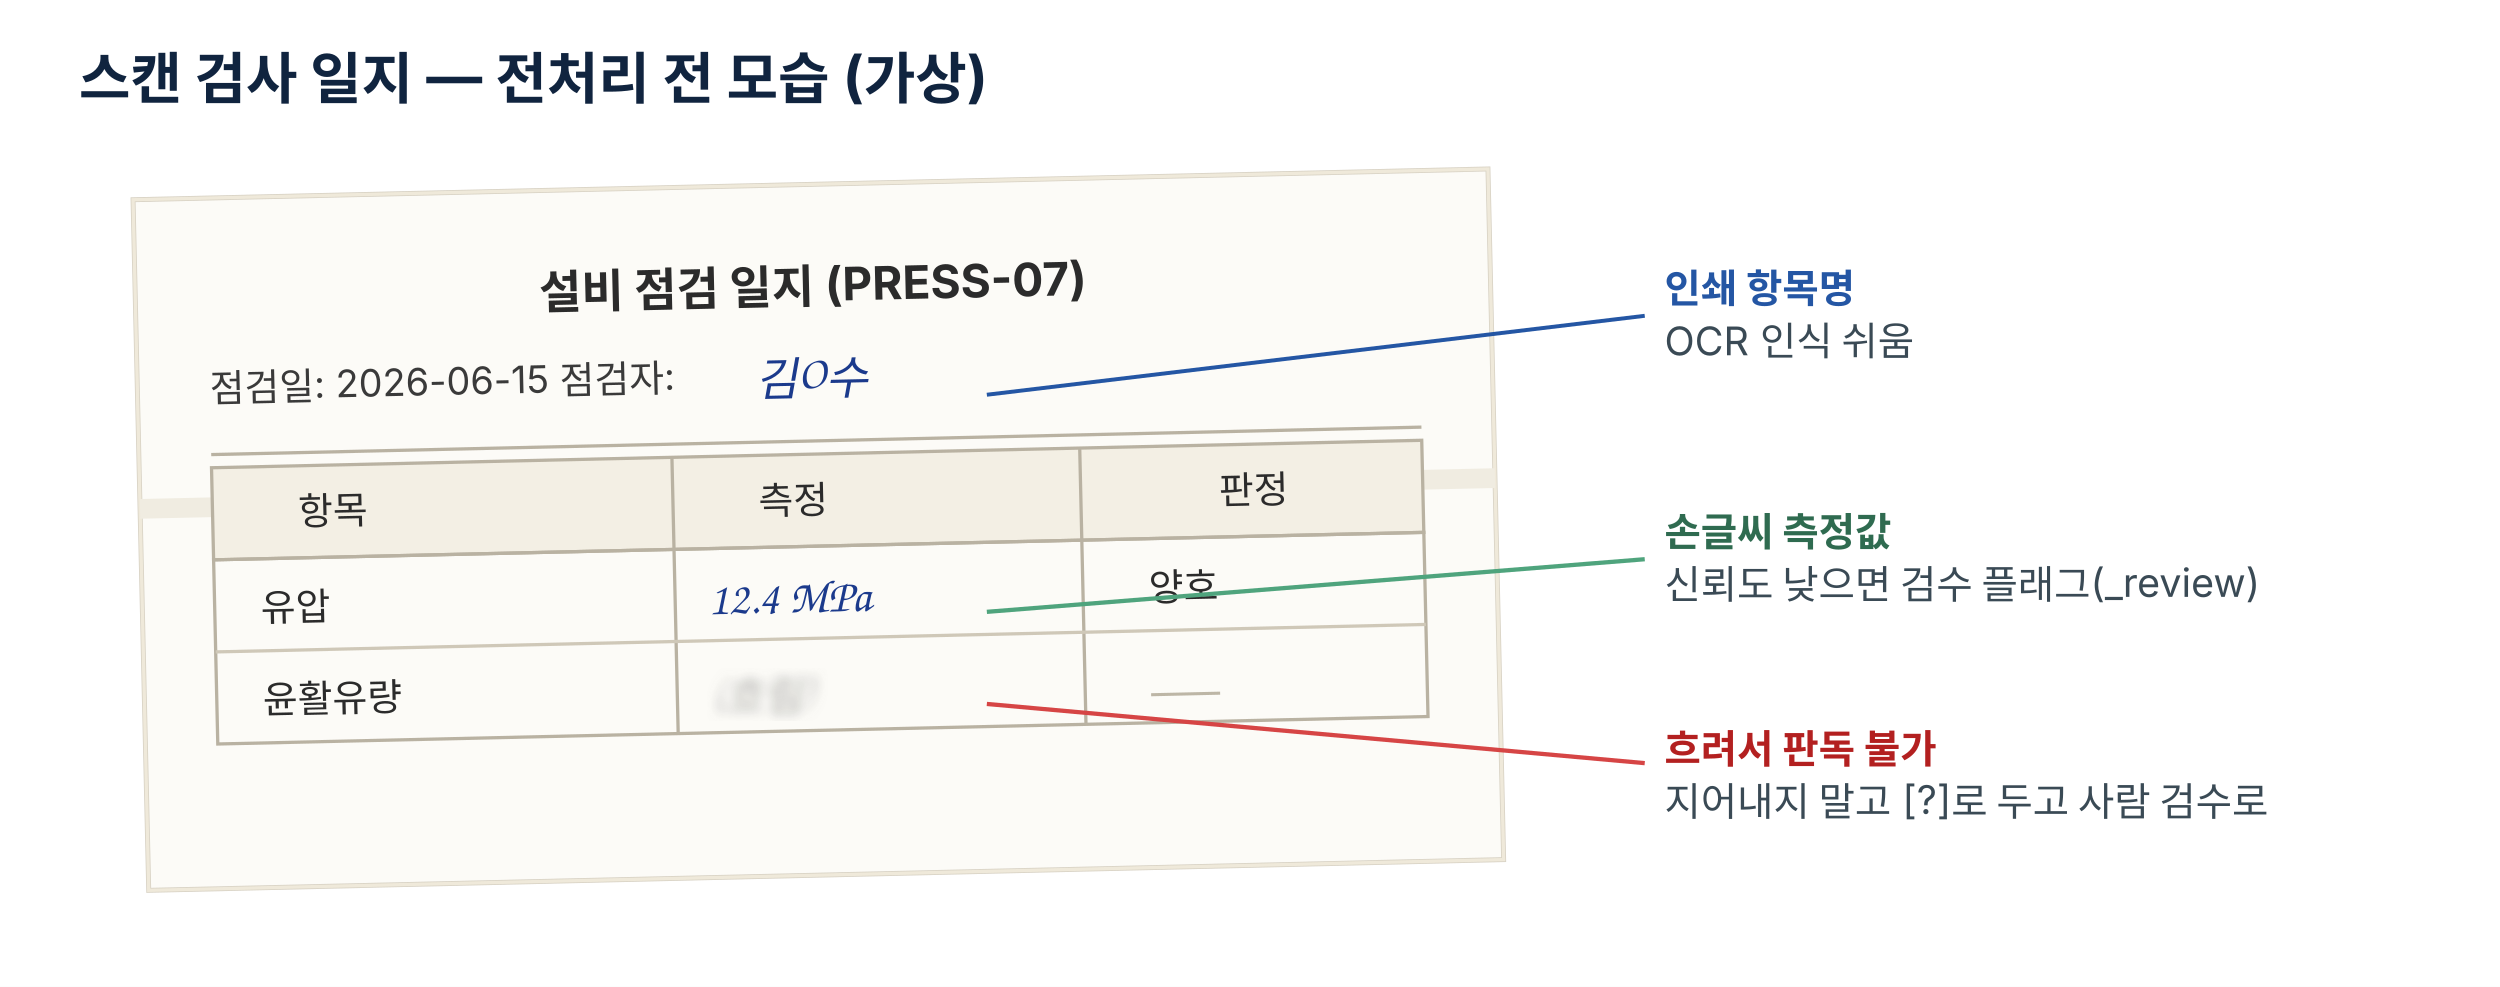
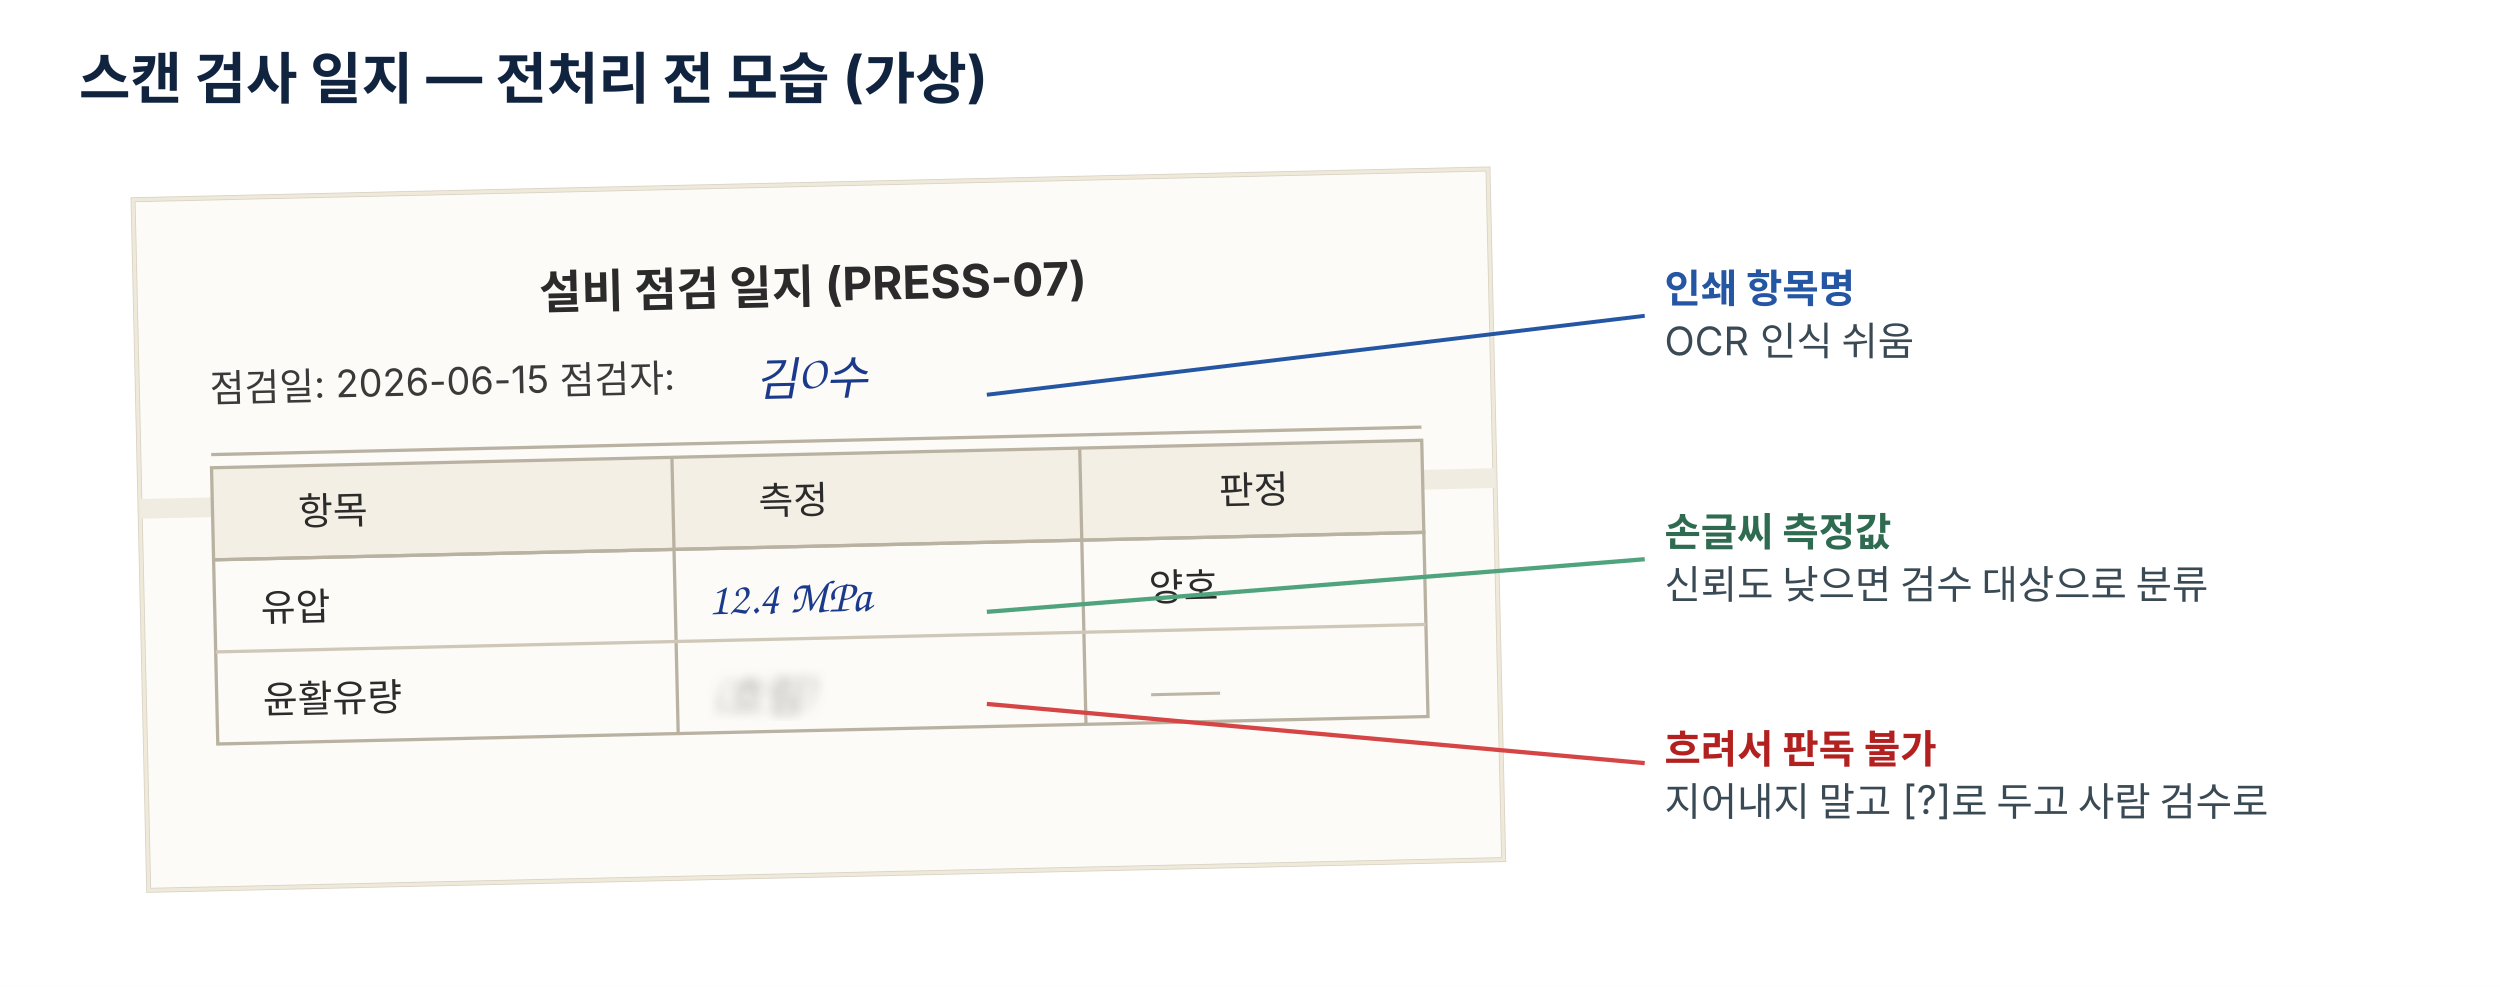
<svg xmlns="http://www.w3.org/2000/svg" viewBox="0 0 760 300" font-family="-apple-system, 'Malgun Gothic', 'Apple SD Gothic Neo', sans-serif">
  <defs>
    <filter id="blur">
      <feGaussianBlur stdDeviation="1.6" />
    </filter>
  </defs>
  <rect width="760" height="300" fill="#ffffff" />
  <text x="24" y="30" font-size="17" font-weight="700" fill="#10243f">스캔 검사 일지 — 전처리 전 모습 (가상)</text>
  <g transform="rotate(-1.3 250 215)">
    <rect x="44" y="56" width="412" height="210" fill="#fcfbf7" stroke="#d8d2c4" stroke-width="1.5" />
    <rect x="44" y="56" width="412" height="210" fill="none" stroke="#efe9da" />
    <line x1="44" y1="150" x2="456" y2="150" stroke="#f0ece1" stroke-width="6" />
    <text x="250" y="92" font-size="14" font-weight="700" fill="#2b2b2b" text-anchor="middle">설비 점검 일지 (PRESS-07)</text>
    <text x="66" y="118" font-size="11.5" fill="#3a3a3a">점검일: 2026-06-15      점검자:</text>
    <text x="232" y="120" font-size="14" fill="#1b3a8c" font-style="italic" font-family="'Comic Sans MS', cursive">김O수</text>
    <g font-size="11.5" fill="#2b2b2b">
      <line x1="66" y1="134" x2="434" y2="134" stroke="#b9b2a2" />
      <rect x="66" y="138" width="368" height="28" fill="#f3efe4" stroke="#b9b2a2" />
      <text x="92" y="156">항목</text>
      <text x="232" y="156">측정</text>
      <text x="372" y="156">판정</text>
      <line x1="206" y1="138" x2="206" y2="222" stroke="#b9b2a2" />
      <line x1="330" y1="138" x2="330" y2="222" stroke="#b9b2a2" />
      <rect x="66" y="166" width="368" height="56" fill="none" stroke="#b9b2a2" />
      <line x1="66" y1="194" x2="434" y2="194" stroke="#cfc8b8" />
      <text x="80" y="185">유압</text>
      <text x="216" y="186" fill="#1b3a8c" font-style="italic" font-family="'Comic Sans MS', cursive" font-size="14">12.4 MPa</text>
      <text x="350" y="185">양호</text>
      <text x="80" y="213">윤활유량</text>
      <text x="232" y="214" text-anchor="middle" fill="#6b6b6b" font-style="italic" font-family="'Comic Sans MS', cursive" font-size="13" filter="url(#blur)" opacity="0.55">(흐림)</text>
      <text x="350" y="213" fill="#bdb6a6">____</text>
    </g>
  </g>
  <g font-size="12">
    <line x1="300" y1="120" x2="500" y2="96" stroke="#2456A4" stroke-width="1.2" />
    <text x="506" y="92" fill="#2456A4" font-weight="700">인쇄 항목명</text>
    <text x="506" y="108" fill="#3a4a55">OCR 인식 쉬움</text>
    <line x1="300" y1="186" x2="500" y2="170" stroke="#4FA47D" stroke-width="1.3" />
    <text x="506" y="166" fill="#2f6b50" font-weight="700">손글씨 측정값</text>
-     <text x="506" y="182" fill="#3a4a55">신뢰도 낮으면 검수 플래그(_review)</text>
+     <text x="506" y="182" fill="#3a4a55">신뢰도 낮으면 검수 대상으로 분류</text>
    <line x1="300" y1="214" x2="500" y2="232" stroke="#d64545" stroke-width="1.3" />
    <text x="506" y="232" fill="#b32020" font-weight="700">흐려서 판독 불가</text>
    <text x="506" y="248" fill="#3a4a55">지어내지 말고 [?]로 두고 사람 검수로</text>
  </g>
</svg>
